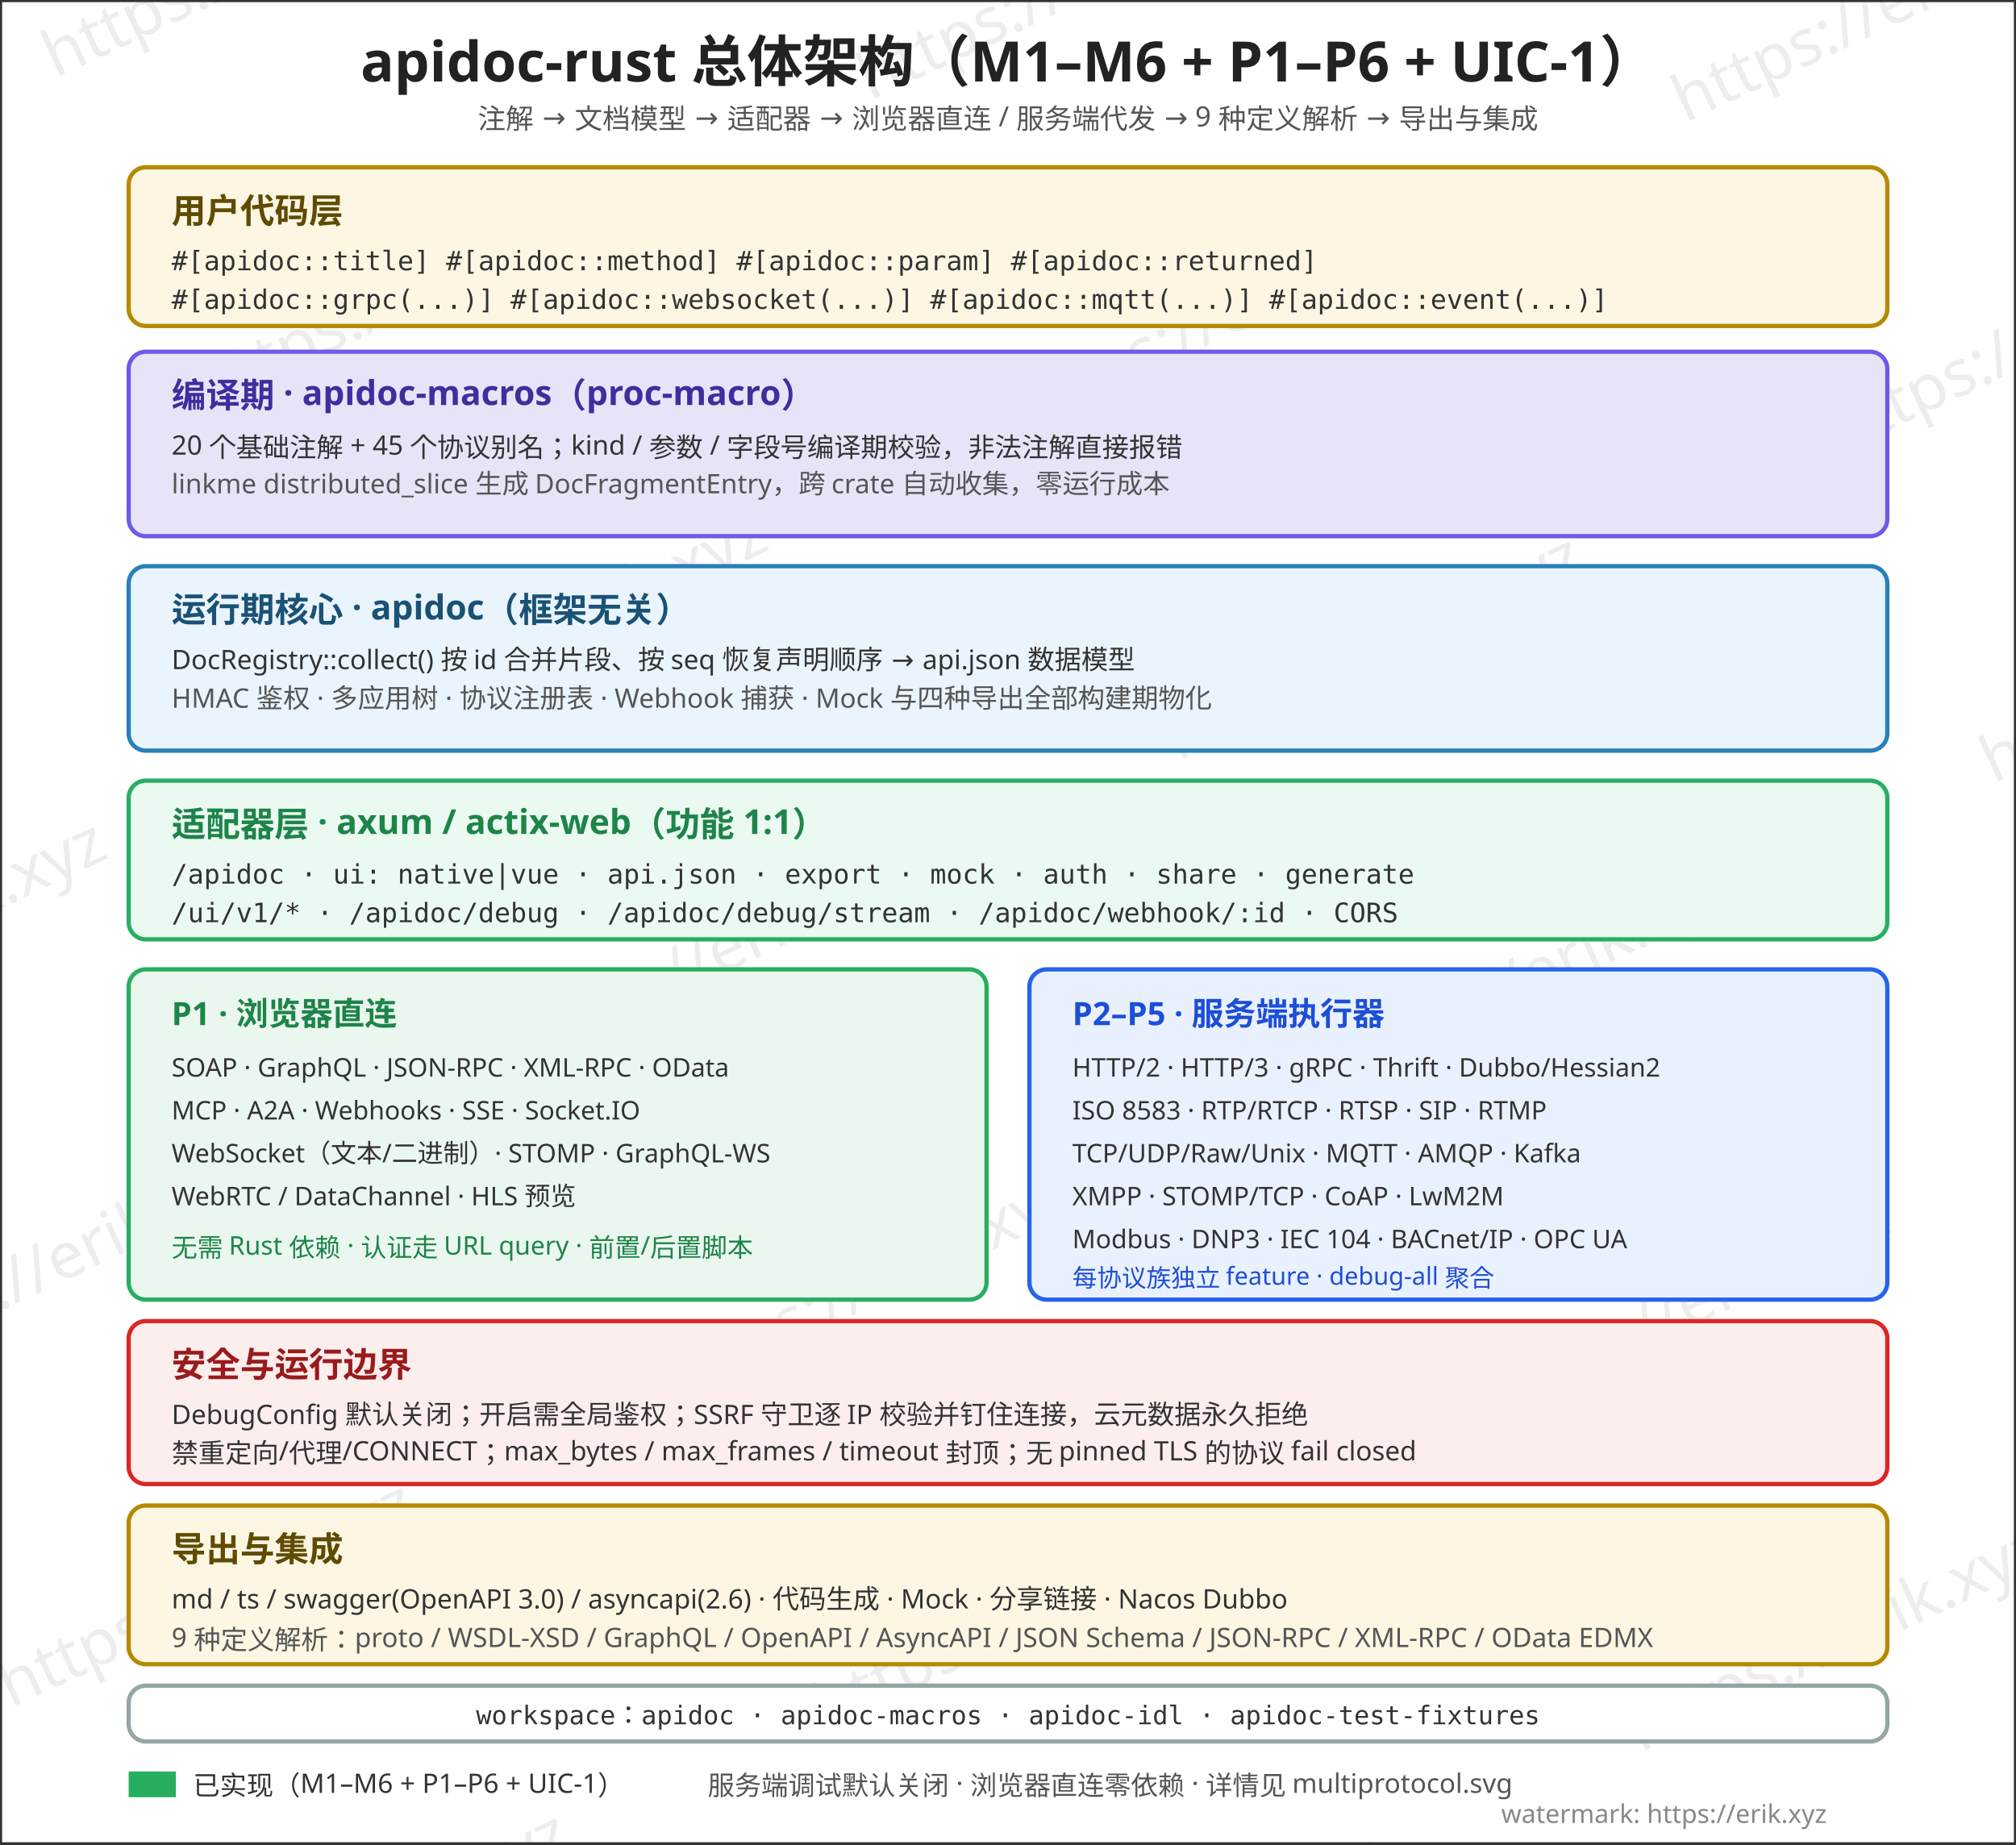
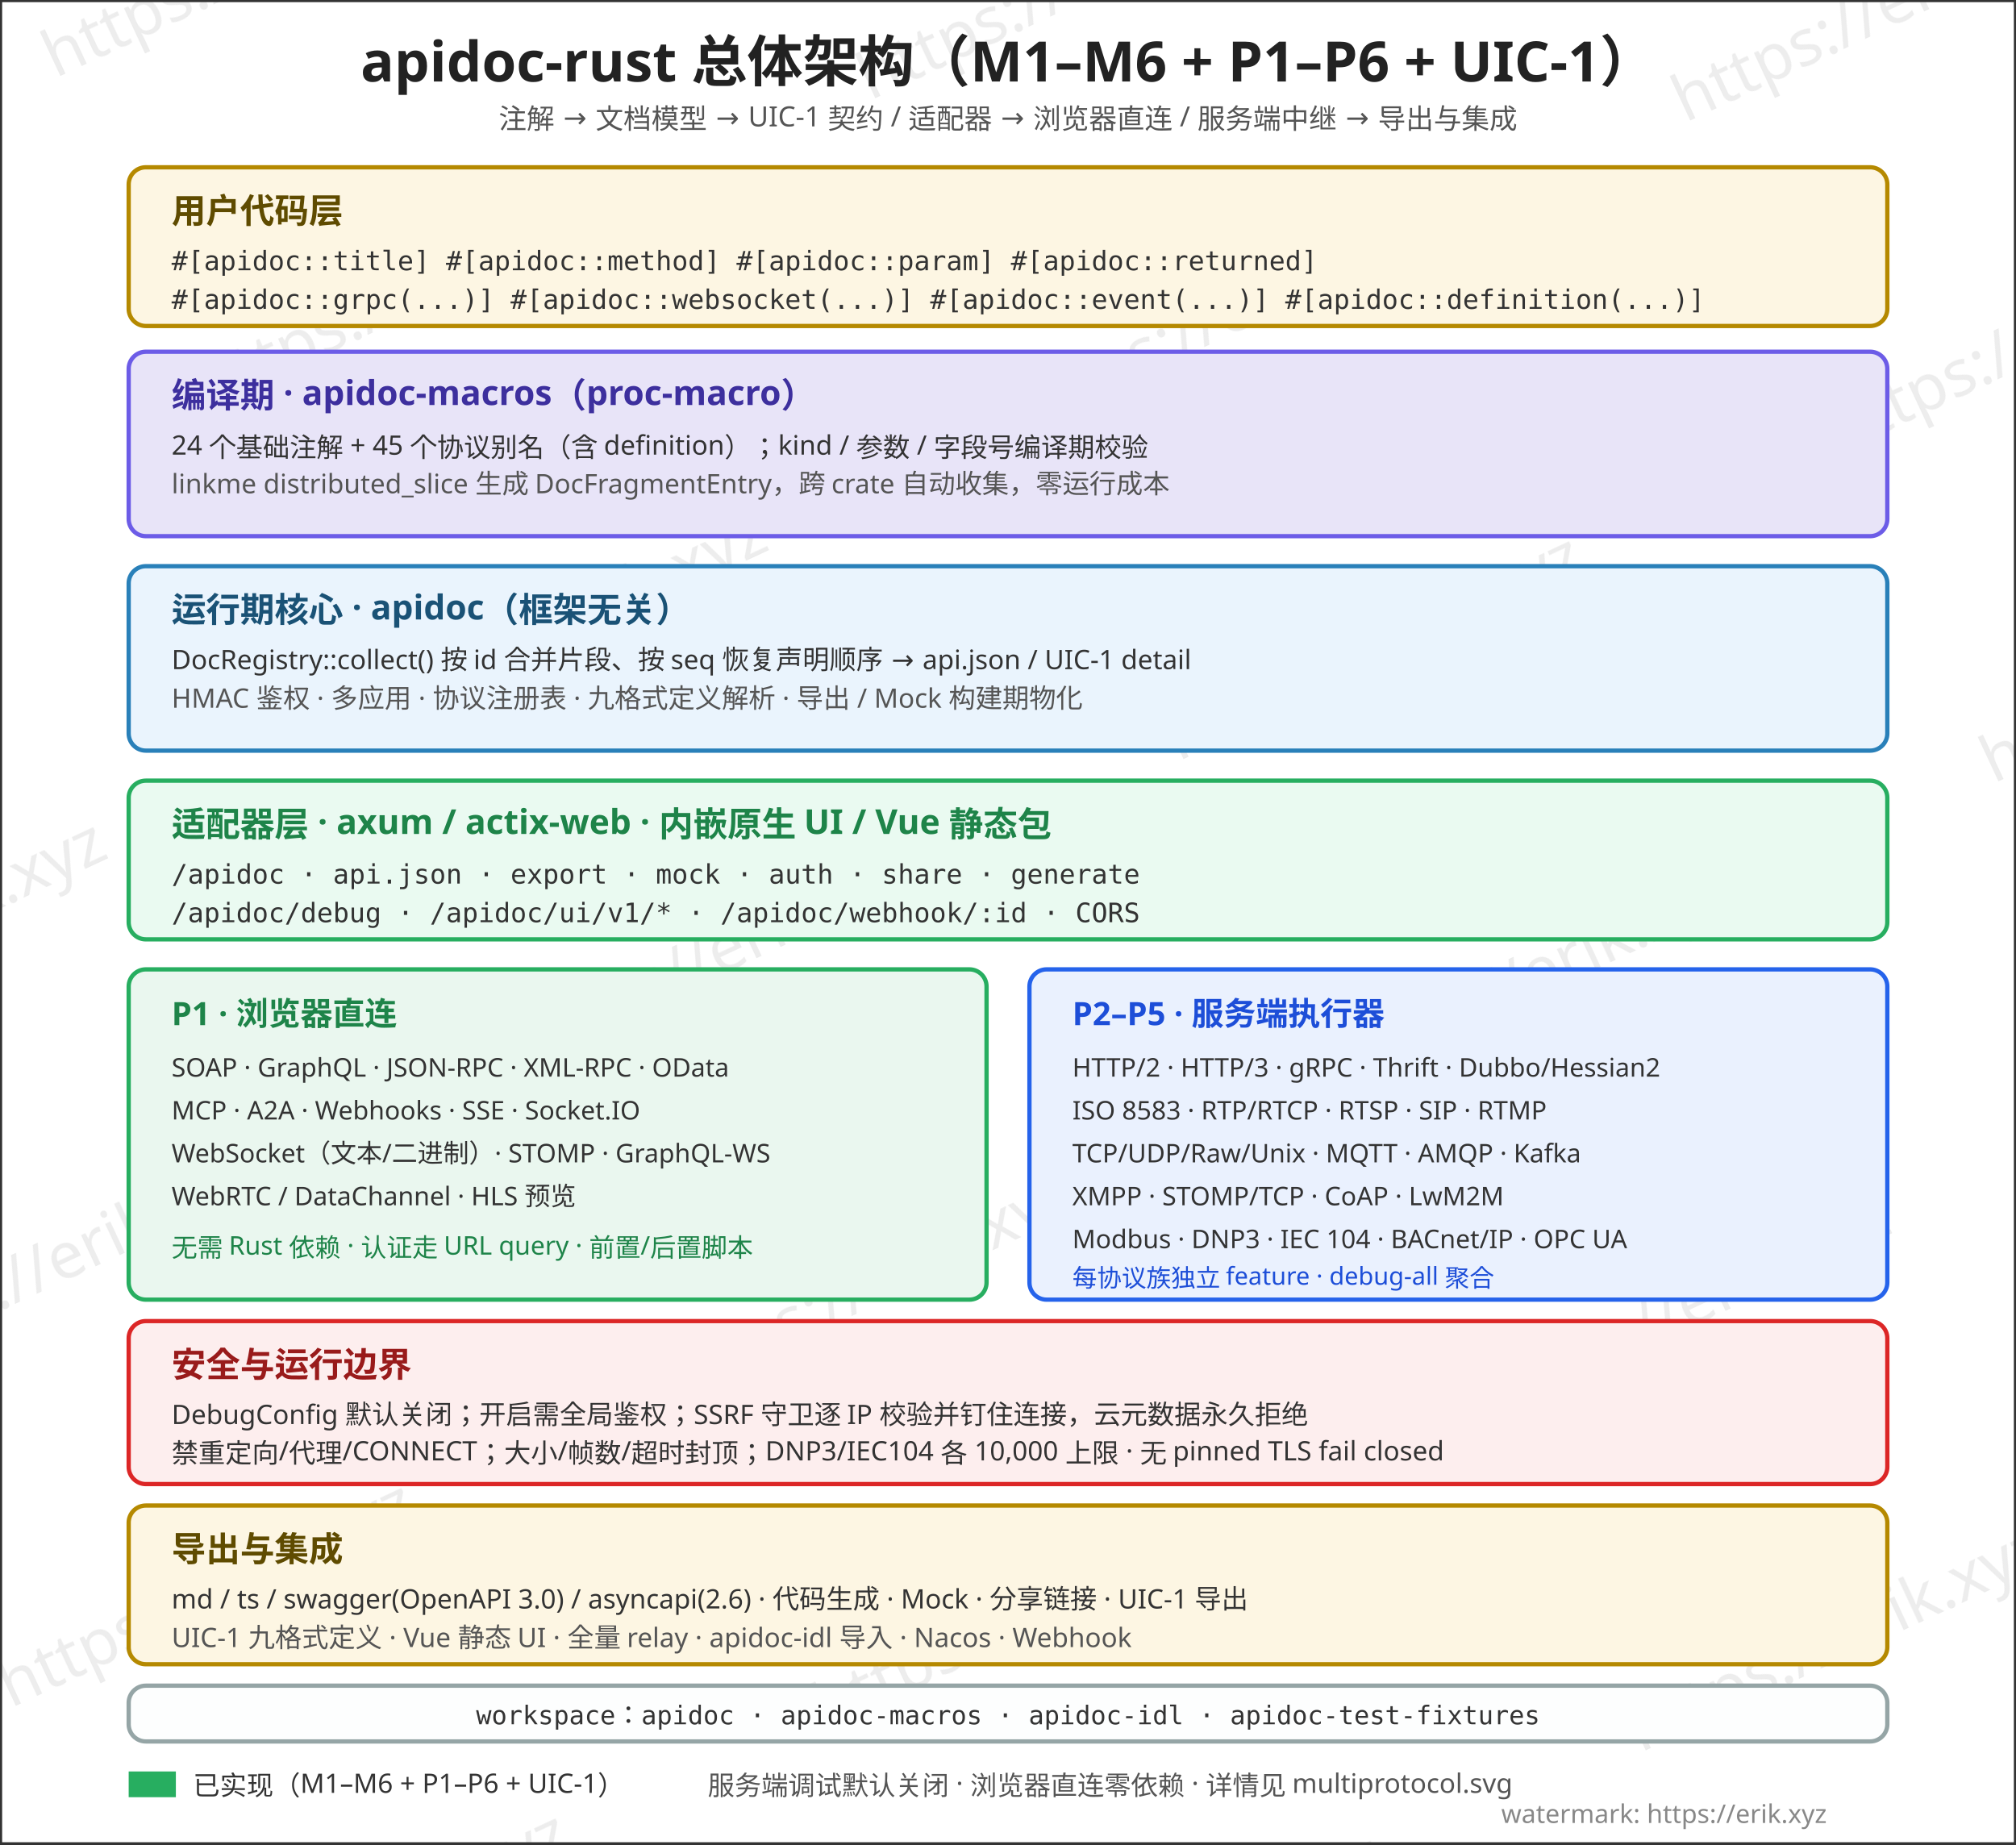
<svg xmlns="http://www.w3.org/2000/svg" viewBox="0 0 940 860" font-family="sans-serif">
  <defs>
    <pattern id="wm" width="340" height="170" patternUnits="userSpaceOnUse" patternTransform="rotate(-25)">
      <text x="8" y="44" font-size="30" fill="#888888" opacity="0.15">https://erik.xyz</text>
    </pattern>
  </defs>
  <rect width="940" height="860" fill="url(#wm)" />
  <rect x="0" y="0" width="940" height="860" fill="none" stroke="#333" stroke-width="2" />
  <text x="470" y="38" text-anchor="middle" font-size="26" font-weight="bold" fill="#222">apidoc-rust 总体架构（M1–M6 + P1–P6 + UIC-1）</text>
-   <text x="470" y="60" text-anchor="middle" font-size="13" fill="#555">注解 → 文档模型 → 适配器 → 浏览器直连 / 服务端代发 → 9 种定义解析 → 导出与集成</text>
+   <text x="470" y="60" text-anchor="middle" font-size="13" fill="#555">注解 → 文档模型 → UIC-1 契约 / 适配器 → 浏览器直连 / 服务端中继 → 导出与集成</text>
  <rect x="60" y="78" width="820" height="74" rx="8" fill="#fdf6e3" stroke="#b58900" stroke-width="2" />
  <text x="80" y="104" font-size="16" font-weight="bold" fill="#5f4b00">用户代码层</text>
  <text x="80" y="126" font-size="12.5" fill="#333" font-family="monospace">#[apidoc::title] #[apidoc::method] #[apidoc::param] #[apidoc::returned]</text>
-   <text x="80" y="144" font-size="12.5" fill="#333" font-family="monospace">#[apidoc::grpc(...)] #[apidoc::websocket(...)] #[apidoc::mqtt(...)] #[apidoc::event(...)]</text>
+   <text x="80" y="144" font-size="12.5" fill="#333" font-family="monospace">#[apidoc::grpc(...)] #[apidoc::websocket(...)] #[apidoc::event(...)] #[apidoc::definition(...)]</text>
  <rect x="60" y="164" width="820" height="86" rx="8" fill="#e8e4f8" stroke="#6c5ce7" stroke-width="2" />
  <text x="80" y="190" font-size="16" font-weight="bold" fill="#3d2f9e">编译期 · apidoc-macros（proc-macro）</text>
-   <text x="80" y="212" font-size="12.5" fill="#333">20 个基础注解 + 45 个协议别名；kind / 参数 / 字段号编译期校验，非法注解直接报错</text>
+   <text x="80" y="212" font-size="12.5" fill="#333">24 个基础注解 + 45 个协议别名（含 definition）；kind / 参数 / 字段号编译期校验</text>
  <text x="80" y="230" font-size="12.5" fill="#555">linkme distributed_slice 生成 DocFragmentEntry，跨 crate 自动收集，零运行成本</text>
  <rect x="60" y="264" width="820" height="86" rx="8" fill="#eaf4fd" stroke="#2980b9" stroke-width="2" />
  <text x="80" y="290" font-size="16" font-weight="bold" fill="#1a5276">运行期核心 · apidoc（框架无关）</text>
-   <text x="80" y="312" font-size="12.5" fill="#333">DocRegistry::collect() 按 id 合并片段、按 seq 恢复声明顺序 → api.json 数据模型</text>
-   <text x="80" y="330" font-size="12.5" fill="#555">HMAC 鉴权 · 多应用树 · 协议注册表 · Webhook 捕获 · Mock 与四种导出全部构建期物化</text>
+   <text x="80" y="312" font-size="12.5" fill="#333">DocRegistry::collect() 按 id 合并片段、按 seq 恢复声明顺序 → api.json / UIC-1 detail</text>
+   <text x="80" y="330" font-size="12.5" fill="#555">HMAC 鉴权 · 多应用 · 协议注册表 · 九格式定义解析 · 导出 / Mock 构建期物化</text>
  <rect x="60" y="364" width="820" height="74" rx="8" fill="#eafaf1" stroke="#27ae60" stroke-width="2" />
-   <text x="80" y="390" font-size="16" font-weight="bold" fill="#1e8449">适配器层 · axum / actix-web（功能 1:1）</text>
-   <text x="80" y="412" font-size="12.5" fill="#333" font-family="monospace">/apidoc · ui: native|vue · api.json · export · mock · auth · share · generate</text>
-   <text x="80" y="430" font-size="12.5" fill="#333" font-family="monospace">/ui/v1/* · /apidoc/debug · /apidoc/debug/stream · /apidoc/webhook/:id · CORS</text>
+   <text x="80" y="390" font-size="16" font-weight="bold" fill="#1e8449">适配器层 · axum / actix-web · 内嵌原生 UI / Vue 静态包</text>
+   <text x="80" y="412" font-size="12.5" fill="#333" font-family="monospace">/apidoc · api.json · export · mock · auth · share · generate</text>
+   <text x="80" y="430" font-size="12.5" fill="#333" font-family="monospace">/apidoc/debug · /apidoc/ui/v1/* · /apidoc/webhook/:id · CORS</text>
  <rect x="60" y="452" width="400" height="154" rx="8" fill="#eaf7ef" stroke="#27ae60" stroke-width="2" />
  <text x="80" y="478" font-size="15" font-weight="bold" fill="#1e8449">P1 · 浏览器直连</text>
  <text x="80" y="502" font-size="12" fill="#333">SOAP · GraphQL · JSON-RPC · XML-RPC · OData</text>
  <text x="80" y="522" font-size="12" fill="#333">MCP · A2A · Webhooks · SSE · Socket.IO</text>
  <text x="80" y="542" font-size="12" fill="#333">WebSocket（文本/二进制）· STOMP · GraphQL-WS</text>
  <text x="80" y="562" font-size="12" fill="#333">WebRTC / DataChannel · HLS 预览</text>
  <text x="80" y="586" font-size="12" fill="#1e8449">无需 Rust 依赖 · 认证走 URL query · 前置/后置脚本</text>
  <rect x="480" y="452" width="400" height="154" rx="8" fill="#eaf1fe" stroke="#2563eb" stroke-width="2" />
  <text x="500" y="478" font-size="15" font-weight="bold" fill="#1d4ed8">P2–P5 · 服务端执行器</text>
  <text x="500" y="502" font-size="12" fill="#333">HTTP/2 · HTTP/3 · gRPC · Thrift · Dubbo/Hessian2</text>
  <text x="500" y="522" font-size="12" fill="#333">ISO 8583 · RTP/RTCP · RTSP · SIP · RTMP</text>
  <text x="500" y="542" font-size="12" fill="#333">TCP/UDP/Raw/Unix · MQTT · AMQP · Kafka</text>
  <text x="500" y="562" font-size="12" fill="#333">XMPP · STOMP/TCP · CoAP · LwM2M</text>
  <text x="500" y="582" font-size="12" fill="#333">Modbus · DNP3 · IEC 104 · BACnet/IP · OPC UA</text>
  <text x="500" y="600" font-size="11.5" fill="#1d4ed8">每协议族独立 feature · debug-all 聚合</text>
  <rect x="60" y="616" width="820" height="76" rx="8" fill="#fdeeee" stroke="#dc2626" stroke-width="2" />
  <text x="80" y="642" font-size="16" font-weight="bold" fill="#991b1b">安全与运行边界</text>
  <text x="80" y="664" font-size="12.5" fill="#333">DebugConfig 默认关闭；开启需全局鉴权；SSRF 守卫逐 IP 校验并钉住连接，云元数据永久拒绝</text>
-   <text x="80" y="682" font-size="12.5" fill="#333">禁重定向/代理/CONNECT；max_bytes / max_frames / timeout 封顶；无 pinned TLS 的协议 fail closed</text>
+   <text x="80" y="682" font-size="12.5" fill="#333">禁重定向/代理/CONNECT；大小/帧数/超时封顶；DNP3/IEC104 各 10,000 上限 · 无 pinned TLS fail closed</text>
  <rect x="60" y="702" width="820" height="74" rx="8" fill="#fdf6e3" stroke="#b58900" stroke-width="2" />
  <text x="80" y="728" font-size="16" font-weight="bold" fill="#5f4b00">导出与集成</text>
-   <text x="80" y="750" font-size="12.5" fill="#333">md / ts / swagger(OpenAPI 3.0) / asyncapi(2.6) · 代码生成 · Mock · 分享链接 · Nacos Dubbo</text>
-   <text x="80" y="768" font-size="12.5" fill="#555">9 种定义解析：proto / WSDL-XSD / GraphQL / OpenAPI / AsyncAPI / JSON Schema / JSON-RPC / XML-RPC / OData EDMX</text>
+   <text x="80" y="750" font-size="12.5" fill="#333">md / ts / swagger(OpenAPI 3.0) / asyncapi(2.6) · 代码生成 · Mock · 分享链接 · UIC-1 导出</text>
+   <text x="80" y="768" font-size="12.5" fill="#555">UIC-1 九格式定义 · Vue 静态 UI · 全量 relay · apidoc-idl 导入 · Nacos · Webhook</text>
  <rect x="60" y="786" width="820" height="26" rx="8" fill="#fdfefe" stroke="#95a5a6" stroke-width="2" />
  <text x="470" y="804" text-anchor="middle" font-size="12" fill="#333" font-family="monospace">workspace：apidoc · apidoc-macros · apidoc-idl · apidoc-test-fixtures</text>
  <rect x="60" y="826" width="22" height="12" fill="#27ae60" />
  <text x="90" y="837" font-size="12.5" fill="#333">已实现（M1–M6 + P1–P6 + UIC-1）</text>
  <text x="330" y="837" font-size="12.5" fill="#555">服务端调试默认关闭 · 浏览器直连零依赖 · 详情见 multiprotocol.svg</text>
  <text x="700" y="850" font-size="12" fill="#888">watermark: https://erik.xyz</text>
</svg>
